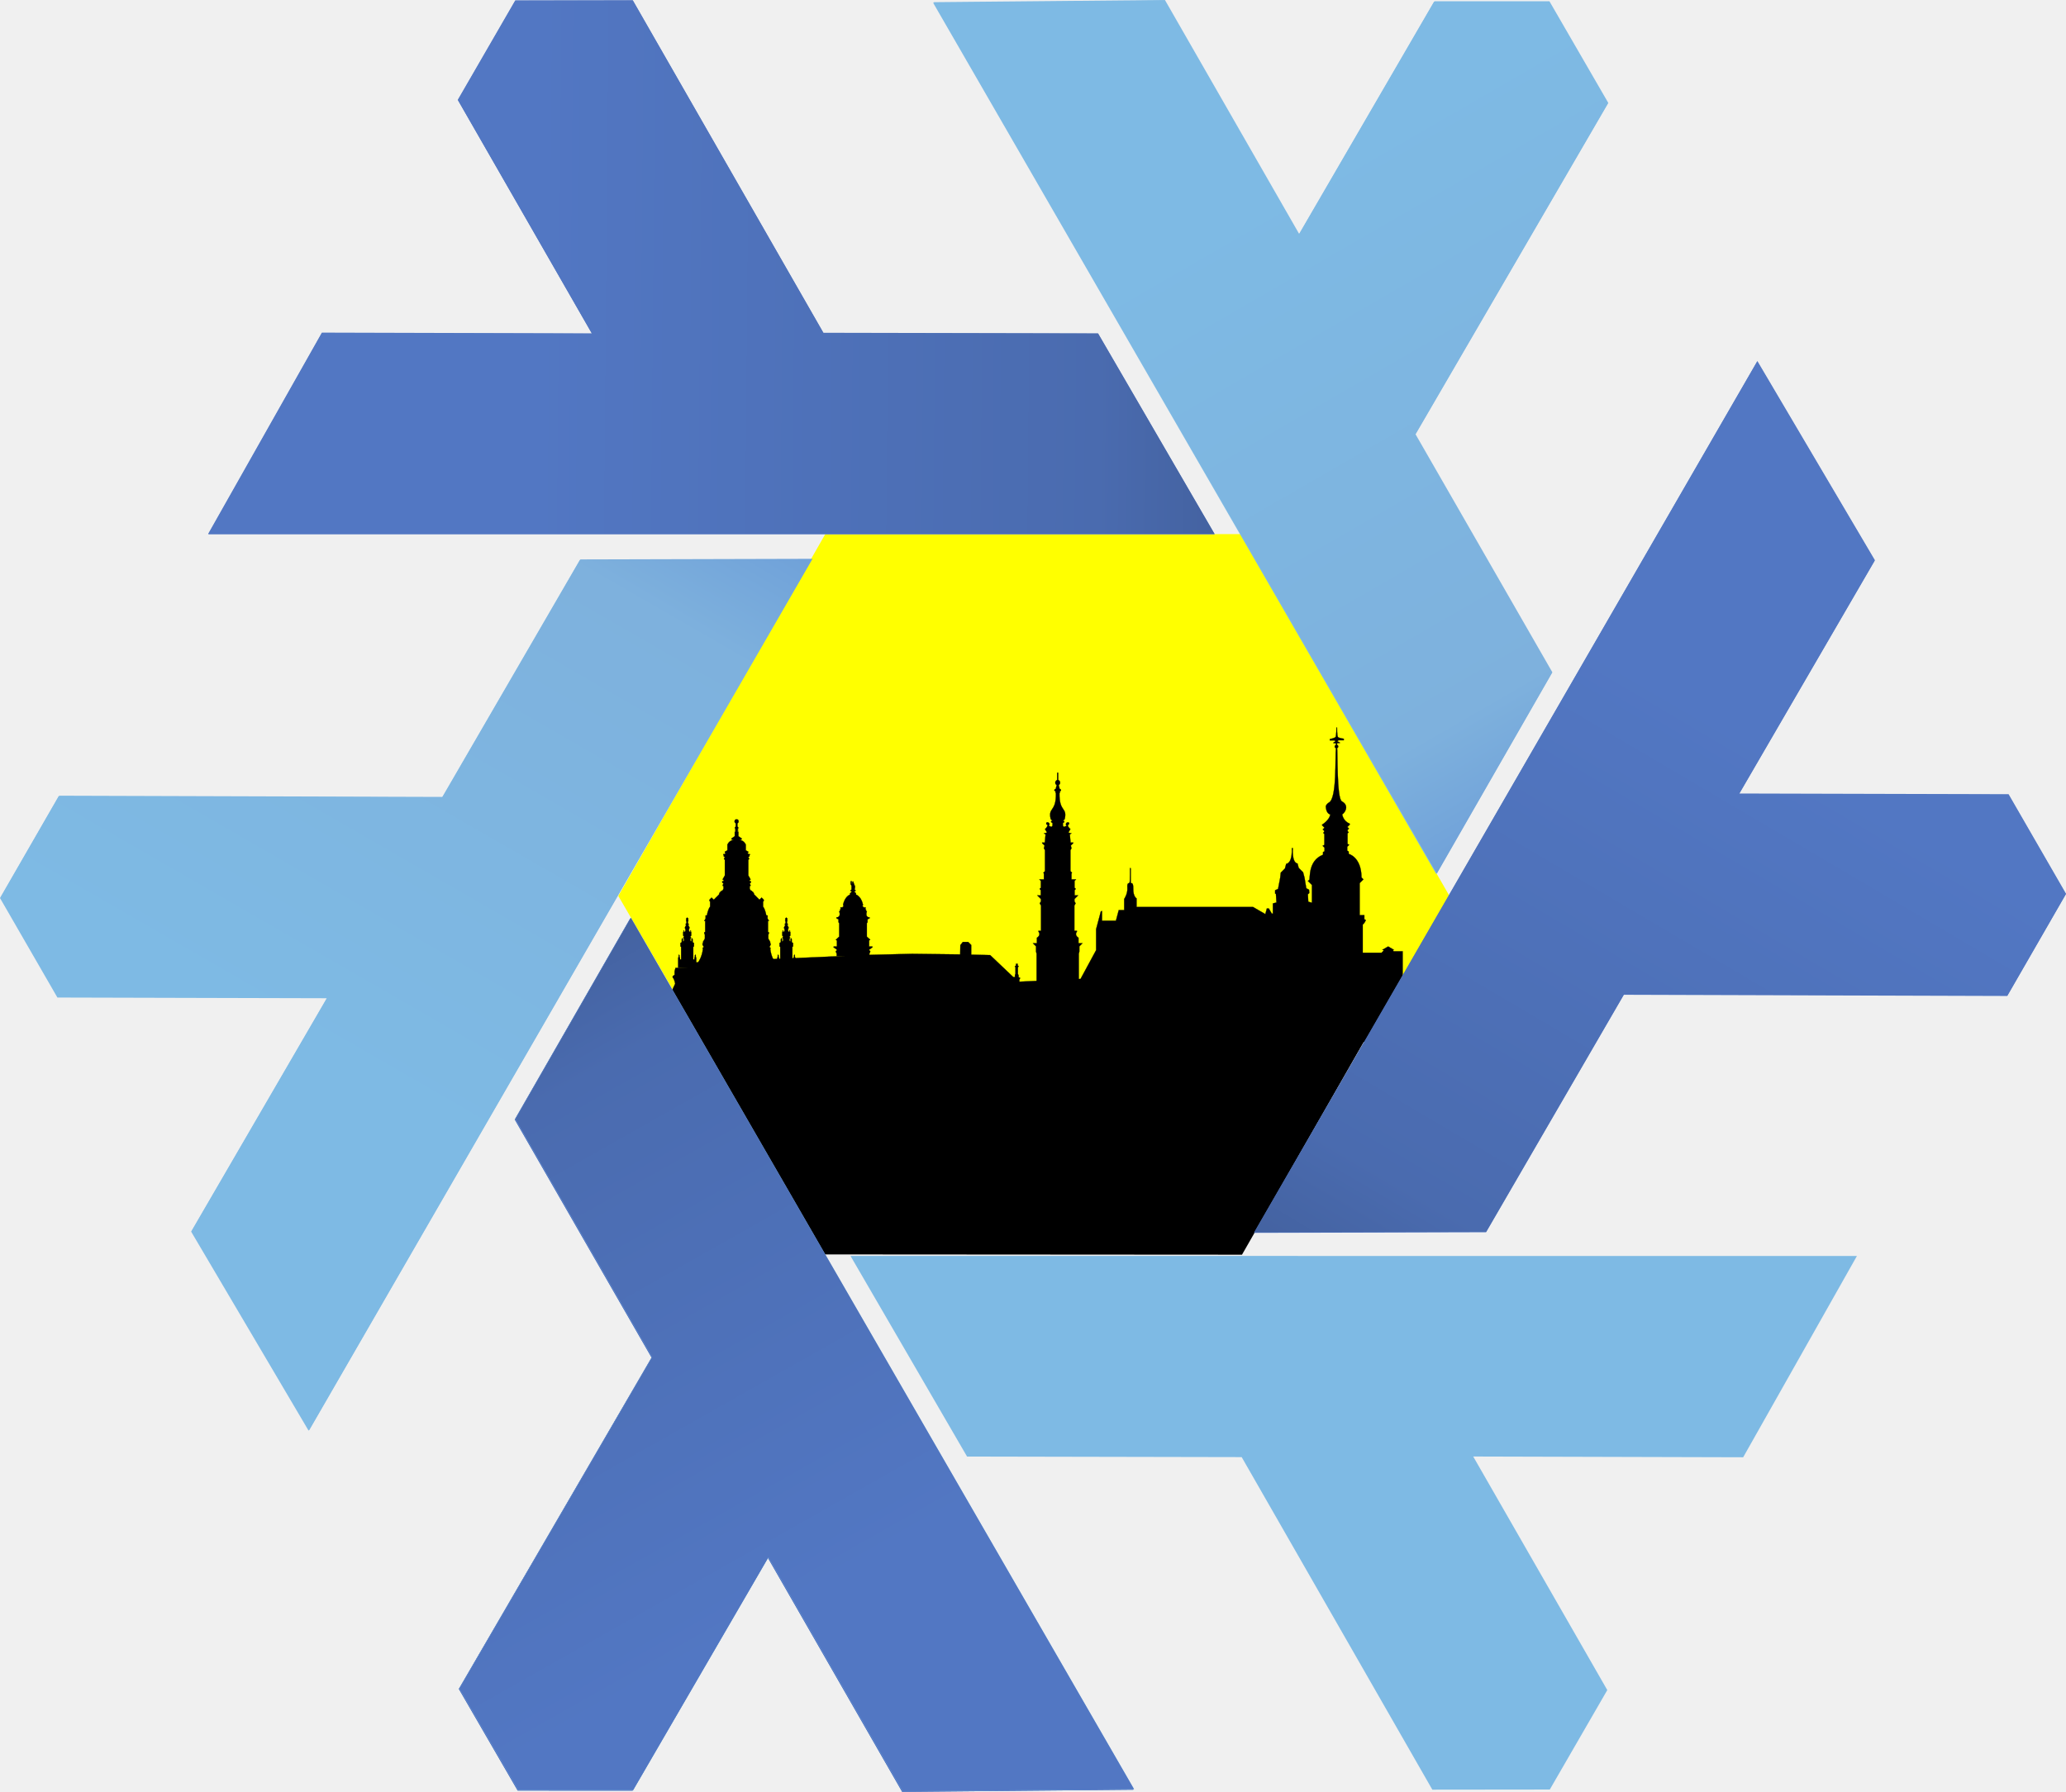
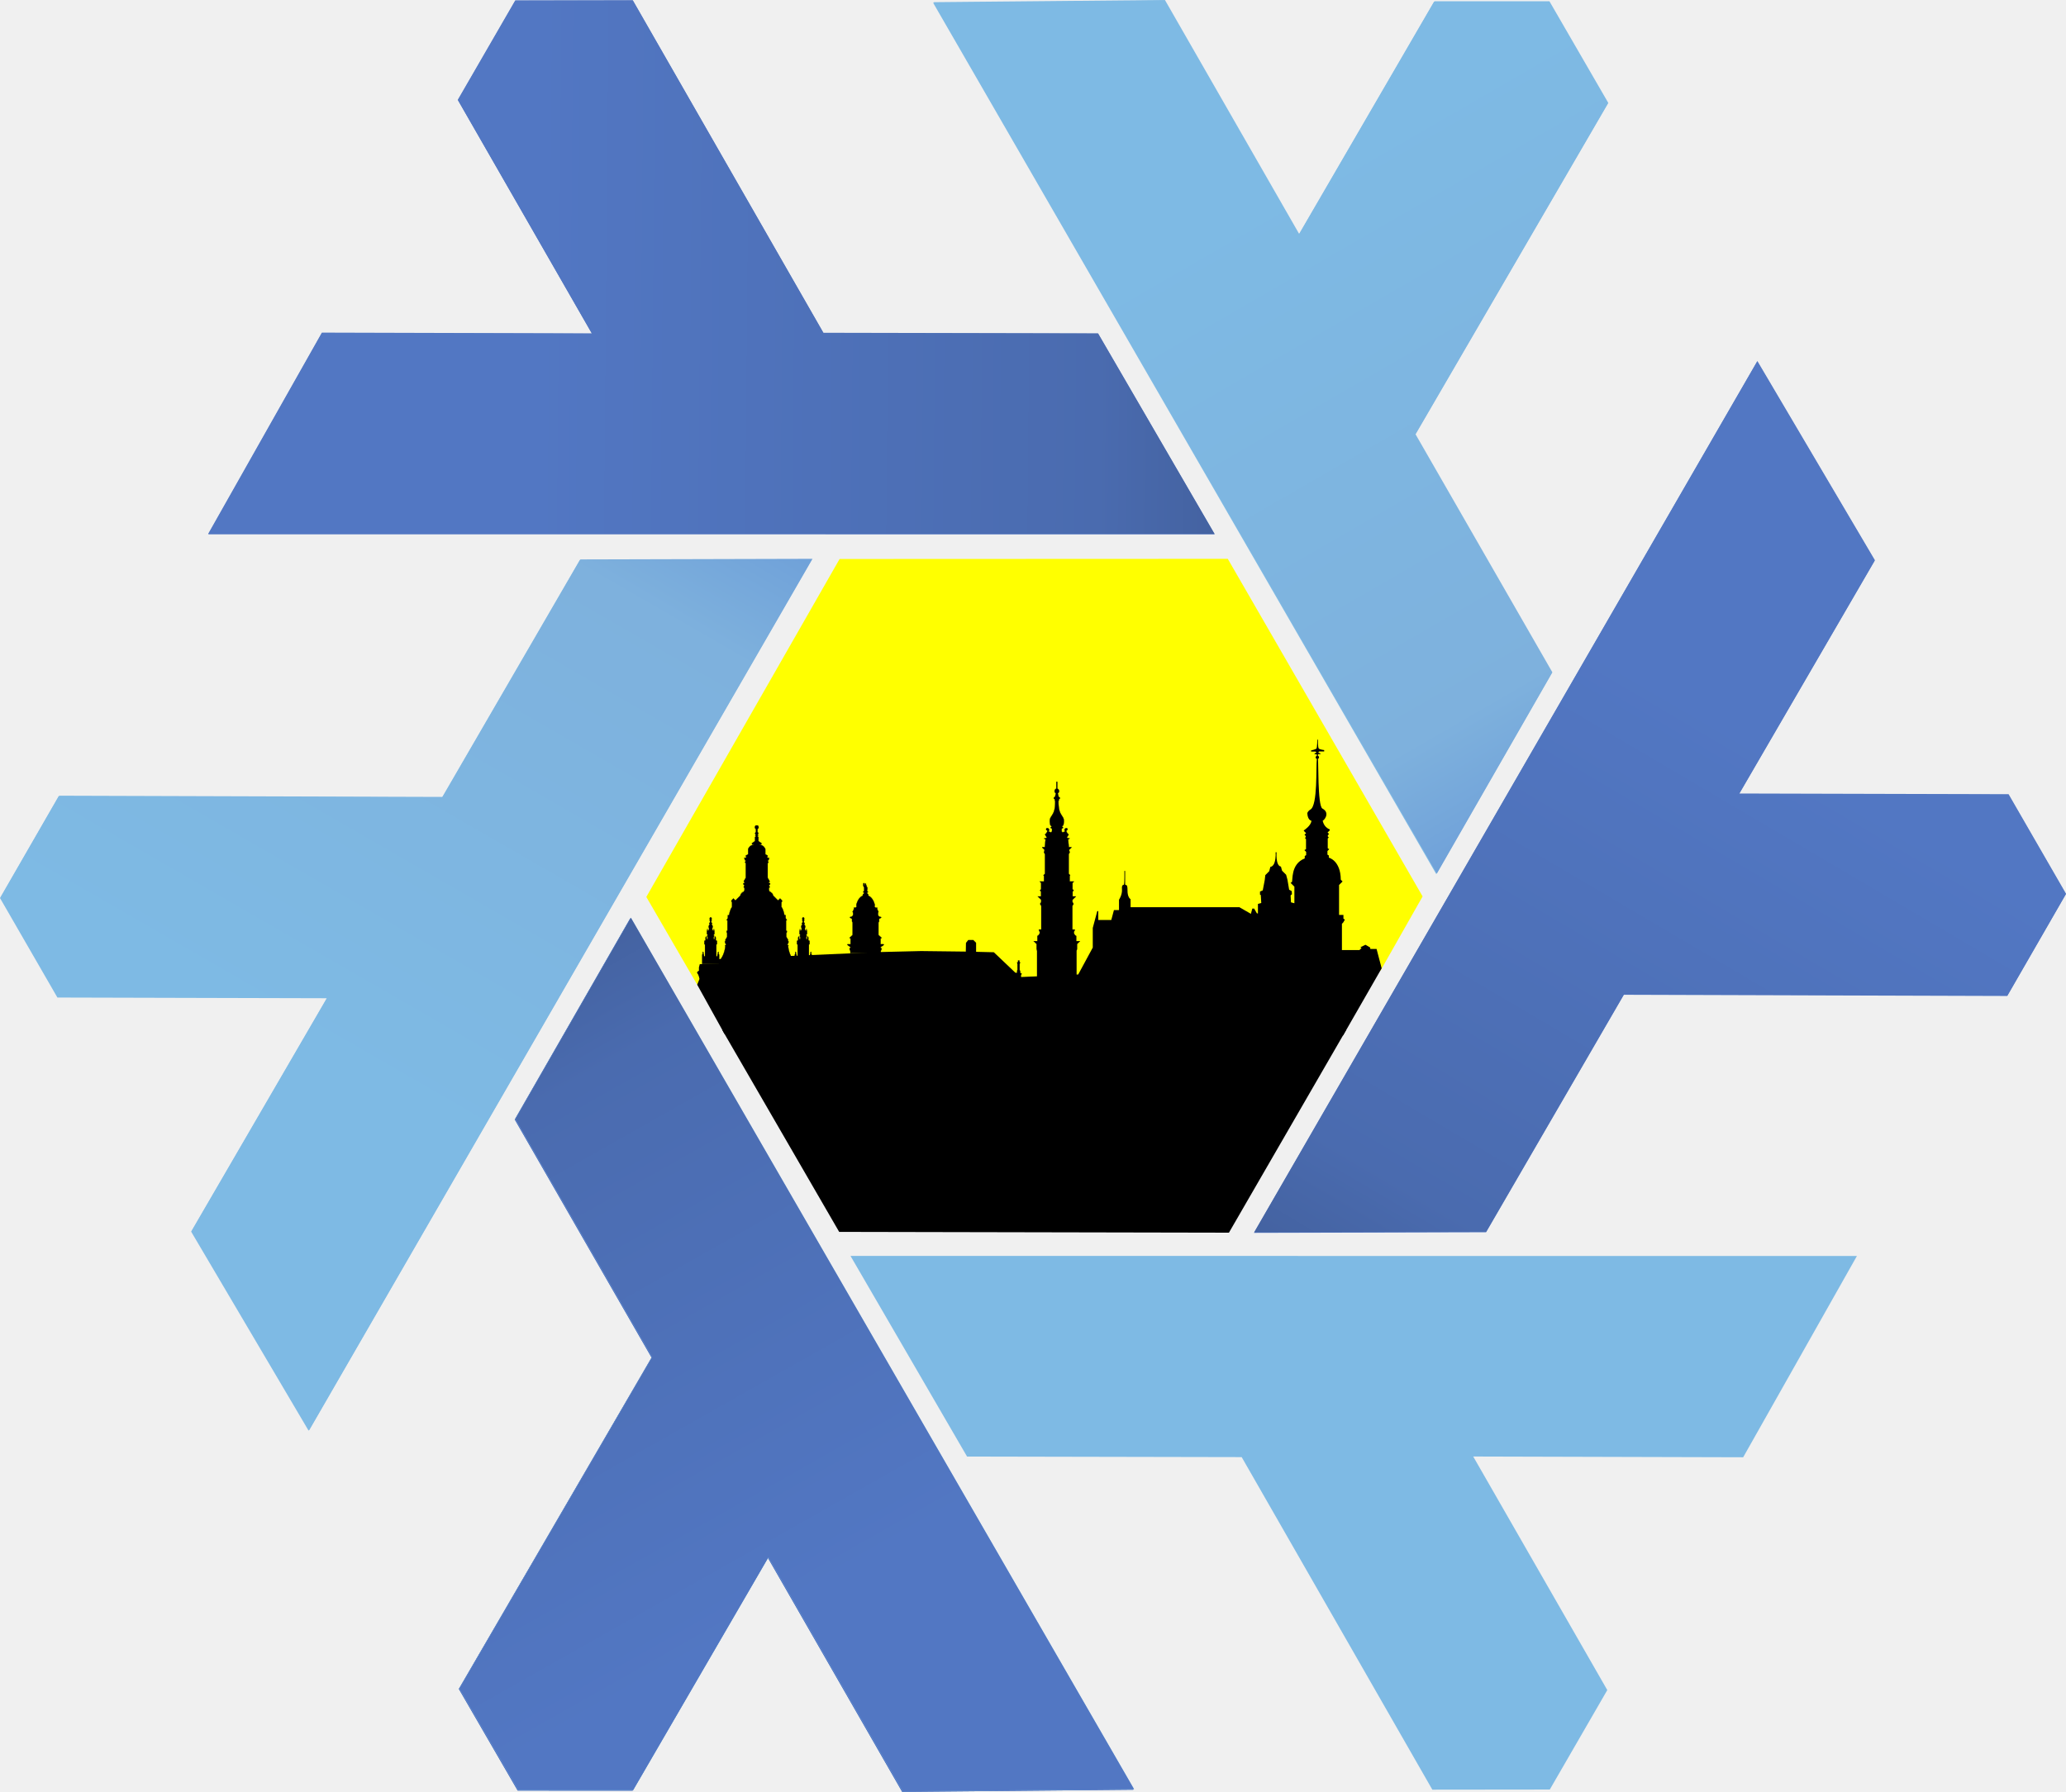
<svg xmlns="http://www.w3.org/2000/svg" xmlns:xlink="http://www.w3.org/1999/xlink" width="141.601mm" height="122.845mm" viewBox="0 0 141.601 122.845" version="1.1" id="svg749" xml:space="preserve">
  <defs id="defs746">
    <linearGradient id="linearGradient5562">
      <stop style="stop-color:#699ad7;stop-opacity:1" offset="0" id="stop5564" />
      <stop id="stop5566" offset="0.243" style="stop-color:#7eb1dd;stop-opacity:1" />
      <stop style="stop-color:#7ebae4;stop-opacity:1" offset="1" id="stop5568" />
    </linearGradient>
    <linearGradient id="linearGradient5053">
      <stop style="stop-color:#415e9a;stop-opacity:1" offset="0" id="stop5055" />
      <stop id="stop5057" offset="0.232" style="stop-color:#4a6baf;stop-opacity:1" />
      <stop style="stop-color:#5277c3;stop-opacity:1" offset="1" id="stop5059" />
    </linearGradient>
    <linearGradient id="linearGradient5960">
      <stop id="stop5962" offset="0" style="stop-color:#637ddf;stop-opacity:1" />
      <stop style="stop-color:#649afa;stop-opacity:1" offset="0.232" id="stop5964" />
      <stop id="stop5966" offset="1" style="stop-color:#719efa;stop-opacity:1" />
    </linearGradient>
    <linearGradient y2="515.971" x2="282.261" y1="338.624" x1="213.956" gradientTransform="translate(983.3608,601.3889)" gradientUnits="userSpaceOnUse" id="linearGradient5855" xlink:href="#linearGradient5960" />
    <linearGradient xlink:href="#linearGradient5562" id="linearGradient4328" gradientUnits="userSpaceOnUse" gradientTransform="translate(70.65034,-1055.151)" x1="200.597" y1="351.411" x2="290.087" y2="506.188" />
    <linearGradient xlink:href="#linearGradient5053" id="linearGradient4330" gradientUnits="userSpaceOnUse" gradientTransform="translate(864.6959,-1491.341)" x1="-584.199" y1="782.336" x2="-496.297" y2="937.714" />
  </defs>
-   <g id="layer4">
-     <path style="fill:#000000;stroke-width:0.269" d="m 47.591,71.179 46.005,0.032 -8.471,14.806 -28.955,-0.019 z" id="path1168" />
-     <path style="fill:#ffff00;stroke-width:0.265" d="m 46.109,67.851 -3.729,-6.429 14.178,-24.795 28.473,-0.012 14.292,24.769 -3.087,5.441 z" id="path1171" />
-   </g>
+   <g id="layer4" />
  <g id="layer5" />
  <g id="layer1" transform="translate(-47.52,-56.93849)">
-     <g transform="matrix(0.01584383,0,0,0.01584383,113.2806,111.4591)" stroke="#000000" id="g899">
-       <path d="m -1217,745.75 v -42.589 l 1.961,-3.396 v -6.944 l 2.043,-3.539 1.996,3.457 v 6.717 l 2.133,3.694 v 7.152 h 4.838 v -53.721 l -3.062,-3.062 v -14.292 l 5.677,-3.278 v -12.928 l 2.699,-4.674 2.499,4.329 v 9.916 l 4.503,-2.6 v -9.395 l -3.032,-3.032 v -1.945 l 2.681,-1.548 v -3.556 l -3.303,-3.303 v -14.817 l 1.555,-2.694 v -4.197 l 0.916,-1.586 0.957,1.658 v 3.884 l 1.63,2.822 4.695,-4.695 v -9.356 l -1.743,-1.743 v -5.785 l 5.276,-9.138 -3.024,-3.024 0.355,-1.327 3.841,-3.841 v -6.66 l -2.35,-4.07 2.314,-4.008 -2.298,-3.98 4.897,-5.28 h 1.094 l 4.897,5.28 -2.298,3.98 2.314,4.008 -2.35,4.07 v 6.66 l 3.841,3.841 0.355,1.327 -3.024,3.024 5.276,9.138 v 5.785 l -1.743,1.743 v 9.356 l 4.695,4.695 1.63,-2.822 v -3.884 l 0.957,-1.658 0.916,1.586 v 4.197 l 1.555,2.694 v 14.817 l -3.303,3.303 v 3.556 l 2.681,1.548 v 1.945 l -3.031,3.032 v 9.395 l 4.503,2.6 v -9.916 l 2.499,-4.329 2.699,4.674 v 12.928 l 5.677,3.278 v 14.292 l -3.062,3.062 v 53.721 h 4.838 v -7.152 l 2.133,-3.694 v -6.717 l 1.996,-3.457 2.043,3.539 v 6.944 l 1.961,3.396 v 42.589 h -78.404" stroke-width="1px" id="path887" />
-       <path d="m -1131.6,724.34 c 0,0 18.12,-22.714 21.948,-60.995 l -2.345,-1.354 6.302,-6.302 -4.02,-4.02 v -3.126 l -3.032,-5.252 4.473,-4.473 -1.929,-3.341 8.816,-15.271 v -17.201 l -2.471,-4.279 v -6.007 l 3.857,-1.033 v -47.871 h -4.261 l 6.063,-10.501 v -13.5 h 5.667 c 0,0 3.7,-25.084 13.805,-38.077 v -22.176 l -2.762,-1.595 v -6.189 l 9.142,-9.142 9.334,9.334 23.352,-23.352 v -3.764 h 1.723 v -3.573 l 2.962,-0.794 v -3.162 l 4.159,-1.114 0.77,-2.872 4.974,-1.333 4.138,-7.168 v -11.247 l -3.547,-2.048 v -2.929 l 3.612,-6.256 -5.534,-5.534 v -3.778 l 2.595,-1.498 h 3.225 v -5.967 h -3.573 v -2.616 l 9.214,-15.959 v -67.563 l -4.056,-4.056 4.408,-7.636 -5.044,-2.912 v -3.984 l -2.069,-3.584 v -2.732 h 6.95 l 3.177,-5.503 -3.426,-0.918 v -3.684 l 11.084,-6.399 v -24.279 c 0,0 6.308,-17.866 25.437,-19.851 v -1.353 h -5.324 l -2.572,-2.571 v -2.933 l 14.211,-9.925 v -18.948 l 4.032,-2.328 v -2.995 h -2.679 v -2.887 l 3.585,-2.07 c 0,0 -9.901,-5.51 -0.607,-12.638 v -13.715 c 0,0 -3.587,-2.47 -4.376,-4.376 -0.996,-2.404 -0.996,-5.401 0,-7.805 0.851,-2.053 2.166,-4.259 4.715,-4.715 0.615,-0.11 1.938,-0.096 1.938,-0.096 l 2.868,-7e-5 c 0,0 1.323,-0.014 1.938,0.096 2.549,0.455 3.864,2.661 4.715,4.715 0.996,2.404 0.996,5.401 0,7.805 -0.789,1.906 -4.376,4.376 -4.376,4.376 v 13.715 c 9.294,7.128 -0.607,12.638 -0.607,12.638 l 3.585,2.07 v 2.887 h -2.679 v 2.995 l 4.032,2.328 v 18.948 l 14.211,9.925 v 2.933 l -2.572,2.572 h -5.324 v 1.353 c 19.129,1.985 25.437,19.851 25.437,19.851 v 24.279 l 11.084,6.399 v 3.684 l -3.426,0.918 3.177,5.503 h 6.949 v 2.732 l -2.069,3.584 v 3.984 l -5.044,2.912 4.408,7.636 -4.056,4.056 v 67.563 l 9.214,15.959 v 2.616 h -3.573 v 5.967 h 3.225 l 2.595,1.498 v 3.778 l -5.534,5.534 3.612,6.256 v 2.929 l -3.547,2.048 v 11.247 l 4.138,7.168 4.974,1.333 0.77,2.872 4.159,1.115 v 3.162 l 2.962,0.794 v 3.573 h 1.723 v 3.764 l 23.352,23.352 9.334,-9.334 9.142,9.142 v 6.189 l -2.762,1.595 v 22.176 c 10.106,12.993 13.805,38.077 13.805,38.077 h 5.667 v 13.5 l 6.063,10.501 h -4.261 v 47.871 l 3.857,1.033 v 6.007 l -2.471,4.28 v 17.2 l 8.816,15.271 -1.929,3.341 4.473,4.473 -3.032,5.252 v 3.126 l -4.02,4.02 6.302,6.302 -2.345,1.354 c 3.828,38.281 21.948,60.995 21.948,60.995 z" stroke-width="1px" id="path889" />
-       <path d="m -788.29,745.75 v -42.589 l 1.961,-3.396 v -6.944 l 2.043,-3.539 1.996,3.457 v 6.717 l 2.133,3.694 v 7.152 h 4.838 v -53.721 l -3.062,-3.062 v -14.292 l 5.677,-3.278 v -12.928 l 2.699,-4.674 2.499,4.329 v 9.916 l 4.503,-2.6 v -9.395 l -3.031,-3.032 v -1.945 l 2.681,-1.548 v -3.556 l -3.303,-3.303 v -14.817 l 1.555,-2.694 v -4.197 l 0.916,-1.586 0.957,1.658 v 3.884 l 1.63,2.822 4.695,-4.695 v -9.356 l -1.743,-1.743 v -5.785 l 5.276,-9.138 -3.024,-3.024 0.355,-1.327 3.841,-3.841 v -6.66 l -2.35,-4.07 2.314,-4.008 -2.298,-3.98 4.897,-5.28 h 1.094 l 4.897,5.28 -2.298,3.98 2.314,4.008 -2.35,4.07 v 6.66 l 3.841,3.841 0.355,1.327 -3.024,3.024 5.276,9.138 v 5.785 l -1.743,1.743 v 9.356 l 4.695,4.695 1.63,-2.822 v -3.884 l 0.957,-1.658 0.916,1.586 v 4.197 l 1.555,2.694 v 14.817 l -3.303,3.303 v 3.556 l 2.681,1.548 v 1.945 l -3.031,3.032 v 9.395 l 4.503,2.6 v -9.916 l 2.499,-4.329 2.699,4.674 v 12.928 l 5.677,3.278 v 14.292 l -3.062,3.062 v 53.721 h 4.838 v -7.152 l 2.133,-3.694 v -6.717 l 1.996,-3.457 2.043,3.539 v 6.944 l 1.961,3.396 v 42.589 h -78.404" stroke-width="1px" id="path891" />
-       <path d="m -530.94,695.58 v -10.467 l -2.194,-3.801 -1.917,-7.156 4.549,-2.626 v -3.741 l -14.152,-10.106 0.77,-2.874 h 14.068 v -26.685 l -5.044,-2.912 14.742,-13.421 v -58.443 l -3.062,-4.083 v -12.25 l -9.462,-5.463 0.839,-3.131 c 0,0 10.068,0.956 13.677,-9.691 v -10.467 l -1.858,-3.218 v -2.377 l 4.358,-4.358 -1.034,-1.791 -0.474,-1.768 4.499,-2.597 -2.103,-3.643 v -3.168 h 7.801 l 6.045,-6.045 -2.602,-4.506 c 0,0 5.579,-35.285 30.122,-44.85 v -5.348 l 7.635,-7.635 -0.924,-1.601 h -2.415 l -2.081,-2.081 v -2.337 l 4.293,-2.478 v -17.045 l -3.989,-6.91 v -10.827 l 2.165,-2.165 1.132,-0.303 1.589,2.751 v 7.118 l 0.422,1.577 2.022,-2.022 v -6.063 l 2.131,-1.23 h 1.249 l 1.827,1.827 v 5.528 l 2.978,2.978 v 6.72 h 3.233 v 9.443 l -2,8.333 4.449,2.769 v 2.337 l -2.081,2.081 h -2.415 l -0.924,1.601 7.635,7.635 v 5.348 c 24.543,9.564 30.122,44.85 30.122,44.85 l -2.602,4.506 6.045,6.045 h 7.801 v 3.168 l -2.103,3.643 4.499,2.597 -0.474,1.768 -1.034,1.791 4.358,4.358 v 2.377 l -1.858,3.218 v 10.467 c 3.609,10.647 13.677,9.691 13.677,9.691 l 0.839,3.131 -9.462,5.463 v 12.25 l -3.062,4.083 v 58.443 l 14.742,13.421 -5.044,2.912 v 26.685 h 14.068 l 0.77,2.874 -14.152,10.106 v 3.741 l 4.549,2.626 -1.917,7.156 -2.194,3.801 v 10.467 z" stroke-width="1.25px" id="path893" />
-       <path d="m 1632.1,-293.38 -1.063,0.594 c 0,0 -1.146,34.076 -3.187,39.562 -2,5.5 -25.7,10.23 -25.7,10.23 v 5.375 h 19.344 l 4.719,2.719 v 2 l -8.156,4.688 v 3 h 8.719 l 1.75,1.719 0.062,5.406 c -5.867,2.167 -8.509,12.166 0.156,14.25 -4.661,37.502 4.868,216.21 -30.156,235.03 -7.377,3.963 -14.23,13.044 -13.969,17.344 1.985,32.663 19.125,34.281 19.125,34.281 -1.805,23.46 -35.188,44.594 -35.188,44.594 v 2.5 l 10.375,10.406 -7.531,7.531 6.094,6.094 v 4.594 l -4.063,4.062 5.063,5.031 v 46.844 l -7.469,4.312 8.219,8.219 v 15.125 l -6.625,3.844 v 11.344 c -67.524,26.391 -53.865,105.5 -59.938,109.75 l -5.719,3.312 17.781,17.781 v 76.75 l -15.75,-4.188 -1.781,-32.125 6.125,-5.438 -1.094,-14.438 -11.906,-6.469 -7.75,-46.188 -6.156,-22.938 -18.969,-18.938 -5.031,-18.781 c -25.6,-4.31 -20.2,-66.39 -20.2,-66.39 h -4.688 c 0,0 2.354,23.74 -4.281,45.688 -6.635,21.947 -19.844,21.812 -19.844,21.812 l -5.406,20.281 -18.125,18.125 -2.562,22.469 -9.188,47.969 -12.75,5.625 v 14.281 l 3.562,1.531 2.312,37.188 -15.5,4.156 v 44.594 l -5.062,-1.344 -12.375,-21.469 h -8.625 l -6.5,24.281 -53.281,-30.75 h -503.78 v -37.25 c 0,0 -14.792,-7.167 -14.281,-41.875 0.51,-34.708 -10.906,-18.375 -10.906,-27.562 v -59.156 l -0.75,-2.781 -2.625,0.688 c 0,0 0.51,55.656 -1.531,61.781 -2.042,6.125 -11.76,-2.552 -9.719,22.969 2.042,25.521 -13.781,48.469 -13.781,48.469 v 47.938 h -23.406 l -12.312,46 h -60.188 v -41.719 l -4.875,1.281 -20.688,77.188 v 90.844 l -67.375,124.53 -264.56,11.812 v -9.125 l 3.781,-6.562 -7.219,-4.156 v -8.156 l -3,-5.25 v -28.188 l 3.438,-5.969 -4.219,-2.469 v -7.562 h -7.531 v 7.656 l -5.031,2.906 2.844,4.938 v 28.344 l -2.188,3.781 v 9.75 h -7.219 l -100,-94.906 -82,-2 v -41.844 l -13,-13.031 h -23.25 l -10.719,13.531 -0.75,40.312 -207.22,-2.531 -189.88,4.594 -746.75,32.656 0.5,20.688 -88.188,2.906 -3.937,14.688 v 15.812 c 0,0 -13.255,5.385 -6.875,12.531 6.38,7.146 9.437,25.25 9.437,25.25 l -16.594,35.742 v 215.88 h 1572.6 v -0.062 h 1591 V 675.176 h -39.688 l -1.719,-6.406 h 3.688 l -25.063,-14.469 -25.25,14.562 5.281,1.406 v 2.562 l -8.688,8.656 h -81.25 v -121.66 l 6.031,-6.031 7.719,-13.375 -6.719,-3.906 v -17.688 h -20.219 v -138.59 l 16.25,-16.25 -8.312,-8.281 c -0.722,-89.147 -55.375,-101.97 -55.375,-101.97 v -10.188 l -6.438,-3.719 v -16.875 l 8.469,-8.469 -7.031,-4.062 v -45.375 l 4.938,-4.938 -4.562,-4.562 v -5.5 l 5.844,-5.844 -6.938,-6.969 10.625,-10.625 -1.094,-4.031 c -28.8,-11.22 -32.1,-40.8 -32.1,-40.8 2.428,3.6 38.386,-33.995 -1.438,-55.594 -22.962,-12.454 -17.414,-230.57 -20.844,-230 5.285,-1.187 8.35,-10.873 0.156,-14.281 v -5.281 l 1.375,-2.375 h 10.594 v -2.562 l -9.844,-4.594 v -1.406 l 3.844,-3.812 h 23.094 v -6.375 c 0,0 -20.818,-2.557 -25.156,-7.406 -4.338,-4.849 -3.875,-40.656 -3.875,-40.656 z" stroke-width="1px" id="path895" />
-       <path d="m 522.87,874.96 9.745,-9.745 v -5.053 l -6.332,-1.697 v -17.793 l 8.133,-2.179 v -8.648 l -18.225,-18.224 v -126.14 l 2.462,-9.186 V 653.72 l 13.478,-13.478 h -17.2 v -23.697 c 0,0 -19.129,-10.467 -6.857,-26.708 v -3.429 h -11.008 v -109.18 l 5.45,-9.439 -5.044,-8.737 v -9.976 l 15.858,-15.858 h -15.181 v -22.399 l 4.06,-4.06 v -3.519 l -4.41,-2.546 v -30.117 l 6.491,-6.491 h -19.676 v -25.27 l 2.182,-3.78 -6.78,-6.78 v -90.677 l 4.72,-8.175 -3.103,-11.58 10.2,-10.201 0.77,-2.875 h -11.96 l -3.248,-35.383 7.331,-4.233 -13.648,-3.657 8.848,-15.326 c 0,0 -10.347,-6.489 -11.368,-18.229 2.771,0.132 5.997,-1.911 5.997,-4.977 0,-13.567 -23.319,-2.098 -10.336,9.443 -4.48,0.445 -9.067,3.471 -12.505,4.721 -1.068,-2.288 -2.745,-3.669 -4.338,-4.466 v -12.888 l 5.975,-3.45 v -3.824 l -5.067,-2.926 6.872,-6.15 c 12.454,-53.247 -24.106,-28.762 -22.514,-112.7 l 1.926,-1.926 v -5.949 l 4.576,-2.642 v -3.994 l -2.455,-2.455 -2.951,-0.791 -4.593,-17.141 c 0,0 4.555,-3.137 5.558,-5.558 1.167,-2.817 0.943,-6.247 0,-9.147 -1.445,-4.443 -7.508,-7.508 -7.508,-7.508 v -30.645 l -2.272,-0.722 -2.272,0.722 v 30.645 c 0,0 -6.064,3.065 -7.508,7.508 -0.943,2.899 -1.167,6.33 0,9.147 1.003,2.421 5.558,5.558 5.558,5.558 l -4.593,17.141 -2.951,0.791 -2.455,2.455 v 3.994 l 4.576,2.642 v 5.949 l 1.926,1.926 c 1.591,83.933 -34.969,59.448 -22.514,112.7 l 6.872,6.15 -5.067,2.926 v 3.824 l 5.975,3.45 v 12.888 c -1.593,0.797 -3.271,2.178 -4.338,4.466 -3.438,-1.25 -8.025,-4.276 -12.505,-4.721 12.983,-11.541 -10.336,-23.009 -10.336,-9.443 0,3.066 3.227,5.108 5.997,4.977 -1.021,11.74 -11.368,18.229 -11.368,18.229 l 8.848,15.326 -13.648,3.657 7.331,4.233 -3.248,35.383 h -11.96 l 0.77,2.875 10.2,10.201 -3.103,11.58 4.72,8.175 v 90.677 l -6.78,6.78 2.182,3.78 v 25.27 h -19.676 l 6.491,6.491 v 30.117 l -4.41,2.546 v 3.519 l 4.06,4.06 v 22.399 h -15.181 l 15.858,15.858 v 9.976 l -5.044,8.737 5.45,9.439 v 109.18 h -11.008 v 3.429 c 12.271,16.241 -6.857,26.708 -6.857,26.708 v 23.697 h -17.2 l 13.478,13.478 v 22.575 l 2.461,9.186 v 126.14 l -18.225,18.224 v 8.648 l 8.133,2.179 v 17.793 l -6.332,1.697 v 5.053 l 9.745,9.745 z" stroke-width="1px" id="path897" />
-     </g>
+     <path style="fill:#000000;fill-opacity:1;stroke-width:0.269" d="m 97.02,127.546 42.774,-0.014 -8.044,13.914 -26.714,-0.054 z" id="path1168" />
+     <path style="fill:#ffff00;stroke-width:0.265" d="m 95.302,124.437 -3.484,-6.008 13.247,-23.168 26.605,-0.011 13.354,23.144 -2.885,5.084 z" id="path1171" />
+     <path d="m 95.647,123.021 v -0.63 l 0.029,-0.05 v -0.103 l 0.03,-0.052 0.03,0.051 v 0.099 l 0.032,0.055 v 0.106 h 0.072 v -0.795 l -0.045,-0.045 v -0.212 l 0.084,-0.049 v -0.191 l 0.04,-0.069 0.037,0.064 v 0.147 l 0.067,-0.038 v -0.139 l -0.045,-0.045 v -0.029 l 0.04,-0.023 v -0.053 l -0.049,-0.049 v -0.219 l 0.023,-0.04 v -0.062 l 0.014,-0.024 0.014,0.025 v 0.058 l 0.024,0.042 0.07,-0.07 v -0.139 l -0.026,-0.026 v -0.086 l 0.078,-0.135 -0.045,-0.045 0.005,-0.02 0.057,-0.057 v -0.099 l -0.035,-0.06 0.034,-0.059 -0.034,-0.059 0.072,-0.078 h 0.016 l 0.072,0.078 -0.034,0.059 0.034,0.059 -0.035,0.06 v 0.099 l 0.057,0.057 0.005,0.02 -0.045,0.045 0.078,0.135 v 0.086 l -0.026,0.026 v 0.139 l 0.07,0.07 0.024,-0.042 v -0.058 l 0.014,-0.025 0.014,0.024 v 0.062 l 0.023,0.04 v 0.219 l -0.049,0.049 v 0.053 l 0.04,0.023 v 0.029 l -0.045,0.045 v 0.139 l 0.067,0.038 v -0.147 l 0.037,-0.064 0.04,0.069 v 0.191 l 0.084,0.049 v 0.212 l -0.045,0.045 v 0.795 h 0.072 v -0.106 l 0.032,-0.055 v -0.099 l 0.03,-0.051 0.03,0.052 v 0.103 l 0.029,0.05 v 0.63 H 95.647" stroke-width="0.016px" id="path887" style="stroke:#000000" />
+     <path d="m 96.911,122.704 c 0,0 0.268,-0.336 0.325,-0.903 l -0.035,-0.02 0.093,-0.093 -0.06,-0.059 v -0.046 l -0.045,-0.078 0.066,-0.066 -0.029,-0.05 0.131,-0.226 v -0.255 l -0.037,-0.063 v -0.089 l 0.057,-0.015 v -0.709 h -0.063 l 0.09,-0.155 v -0.2 h 0.084 c 0,0 0.055,-0.371 0.204,-0.564 v -0.328 l -0.041,-0.024 v -0.092 l 0.135,-0.135 0.138,0.138 0.346,-0.346 v -0.056 h 0.025 v -0.053 l 0.044,-0.012 v -0.047 l 0.062,-0.017 0.011,-0.043 0.074,-0.02 0.061,-0.106 v -0.167 l -0.053,-0.03 v -0.043 l 0.053,-0.093 -0.082,-0.082 v -0.056 l 0.038,-0.022 h 0.048 v -0.088 h -0.053 v -0.039 l 0.136,-0.236 v -1 l -0.06,-0.06 0.065,-0.113 -0.075,-0.043 v -0.059 l -0.031,-0.053 v -0.041 h 0.103 l 0.047,-0.082 -0.051,-0.014 v -0.054 l 0.164,-0.095 v -0.359 c 0,0 0.093,-0.264 0.377,-0.294 v -0.02 h -0.079 l -0.038,-0.038 v -0.043 l 0.21,-0.147 v -0.281 l 0.06,-0.035 v -0.044 h -0.04 v -0.043 l 0.053,-0.031 c 0,0 -0.147,-0.082 -0.009,-0.187 v -0.203 c 0,0 -0.053,-0.037 -0.065,-0.065 -0.015,-0.036 -0.015,-0.08 0,-0.116 0.013,-0.03 0.032,-0.063 0.07,-0.07 0.009,-0.002 0.029,-10e-4 0.029,-10e-4 h 0.042 c 0,0 0.02,-2.1e-4 0.029,10e-4 0.038,0.007 0.057,0.039 0.07,0.07 0.015,0.036 0.015,0.08 0,0.116 -0.012,0.028 -0.065,0.065 -0.065,0.065 v 0.203 c 0.138,0.106 -0.009,0.187 -0.009,0.187 l 0.053,0.031 v 0.043 h -0.04 v 0.044 l 0.06,0.035 v 0.281 l 0.21,0.147 v 0.043 l -0.038,0.038 h -0.079 v 0.02 c 0.283,0.029 0.377,0.294 0.377,0.294 v 0.359 l 0.164,0.095 v 0.054 l -0.051,0.014 0.047,0.082 h 0.103 v 0.041 l -0.031,0.053 v 0.059 l -0.075,0.043 0.065,0.113 -0.06,0.06 v 1 l 0.136,0.236 v 0.039 h -0.053 v 0.088 h 0.048 l 0.038,0.022 v 0.056 l -0.082,0.082 0.053,0.093 v 0.043 l -0.052,0.03 v 0.167 l 0.061,0.106 0.074,0.02 0.011,0.043 0.062,0.017 v 0.047 l 0.044,0.012 v 0.053 h 0.025 v 0.056 l 0.346,0.346 0.138,-0.138 0.135,0.135 v 0.092 l -0.041,0.024 v 0.328 c 0.15,0.192 0.204,0.564 0.204,0.564 h 0.084 v 0.2 l 0.09,0.155 h -0.063 v 0.709 l 0.057,0.015 v 0.089 l -0.037,0.063 v 0.255 l 0.131,0.226 -0.029,0.05 0.066,0.066 -0.045,0.078 v 0.046 l -0.059,0.059 0.093,0.093 -0.035,0.02 c 0.057,0.567 0.325,0.903 0.325,0.903 z" stroke-width="0.016px" id="path889" style="stroke:#000000" />
+     <path d="m 101.993,123.021 v -0.63 l 0.029,-0.05 v -0.103 l 0.03,-0.052 0.03,0.051 v 0.099 l 0.032,0.055 v 0.106 h 0.072 v -0.795 l -0.045,-0.045 v -0.212 l 0.084,-0.049 v -0.191 l 0.04,-0.069 0.037,0.064 v 0.147 l 0.067,-0.038 v -0.139 l -0.045,-0.045 v -0.029 l 0.04,-0.023 v -0.053 l -0.049,-0.049 v -0.219 l 0.023,-0.04 v -0.062 l 0.014,-0.024 0.014,0.025 v 0.058 l 0.024,0.042 0.07,-0.07 v -0.139 l -0.026,-0.026 v -0.086 l 0.078,-0.135 -0.045,-0.045 0.005,-0.02 0.057,-0.057 v -0.099 l -0.035,-0.06 0.034,-0.059 -0.034,-0.059 0.072,-0.078 h 0.016 l 0.072,0.078 -0.034,0.059 0.034,0.059 -0.035,0.06 v 0.099 l 0.057,0.057 0.005,0.02 -0.045,0.045 0.078,0.135 v 0.086 l -0.026,0.026 v 0.139 l 0.07,0.07 0.024,-0.042 v -0.058 l 0.014,-0.025 0.014,0.024 v 0.062 l 0.023,0.04 v 0.219 l -0.049,0.049 v 0.053 l 0.04,0.023 v 0.029 l -0.045,0.045 v 0.139 l 0.067,0.038 v -0.147 l 0.037,-0.064 0.04,0.069 v 0.191 l 0.084,0.049 v 0.212 l -0.045,0.045 v 0.795 h 0.072 v -0.106 l 0.032,-0.055 v -0.099 l 0.03,-0.051 0.03,0.052 v 0.103 l 0.029,0.05 v 0.63 h -1.161" stroke-width="0.016px" id="path891" style="stroke:#000000" />
+     <path d="m 105.803,122.278 v -0.155 l -0.033,-0.056 -0.028,-0.106 0.067,-0.039 v -0.055 l -0.21,-0.15 0.011,-0.043 h 0.208 v -0.395 l -0.075,-0.043 0.218,-0.199 v -0.865 l -0.045,-0.06 v -0.181 l -0.14,-0.081 0.012,-0.046 c 0,0 0.149,0.014 0.202,-0.143 v -0.155 l -0.028,-0.048 v -0.035 l 0.065,-0.065 -0.015,-0.026 -0.007,-0.026 0.067,-0.038 -0.031,-0.054 v -0.047 h 0.115 l 0.089,-0.089 -0.038,-0.067 c 0,0 0.083,-0.522 0.446,-0.664 v -0.079 l 0.113,-0.113 -0.014,-0.024 h -0.036 l -0.031,-0.031 v -0.035 l 0.064,-0.037 v -0.252 l -0.059,-0.102 v -0.16 l 0.032,-0.032 0.017,-0.004 0.024,0.041 v 0.105 l 0.006,0.023 0.03,-0.03 v -0.09 l 0.032,-0.018 h 0.018 l 0.027,0.027 v 0.082 l 0.044,0.044 v 0.1 h 0.048 v 0.14 l -0.03,0.123 0.066,0.041 v 0.035 l -0.031,0.031 h -0.036 l -0.014,0.024 0.113,0.113 v 0.079 c 0.363,0.142 0.446,0.664 0.446,0.664 l -0.038,0.067 0.089,0.089 h 0.115 v 0.047 l -0.031,0.054 0.067,0.038 -0.007,0.026 -0.015,0.026 0.065,0.065 v 0.035 l -0.028,0.048 v 0.155 c 0.053,0.158 0.202,0.143 0.202,0.143 l 0.012,0.046 -0.14,0.081 v 0.181 l -0.045,0.06 v 0.865 l 0.218,0.199 -0.075,0.043 v 0.395 h 0.208 l 0.011,0.043 -0.21,0.15 v 0.055 l 0.067,0.039 -0.028,0.106 -0.033,0.056 v 0.155 z" stroke-width="0.02px" id="path893" style="stroke:#000000" />
+     <path d="m 137.825,107.638 -0.016,0.009 c 0,0 -0.017,0.504 -0.047,0.586 -0.03,0.081 -0.38,0.151 -0.38,0.151 v 0.08 h 0.286 l 0.07,0.04 v 0.03 l -0.121,0.069 v 0.044 h 0.129 l 0.026,0.025 9.2e-4,0.08 c -0.087,0.032 -0.126,0.18 0.002,0.211 -0.069,0.555 0.072,3.201 -0.446,3.479 -0.109,0.059 -0.211,0.193 -0.207,0.257 0.029,0.484 0.283,0.507 0.283,0.507 -0.027,0.347 -0.521,0.66 -0.521,0.66 v 0.037 l 0.154,0.154 -0.111,0.112 0.09,0.09 v 0.068 l -0.06,0.06 0.075,0.074 v 0.693 l -0.111,0.064 0.122,0.122 v 0.224 l -0.098,0.057 v 0.168 c -1,0.391 -0.797,1.562 -0.887,1.625 l -0.085,0.049 0.263,0.263 v 1.136 l -0.233,-0.062 -0.026,-0.476 0.091,-0.081 -0.016,-0.214 -0.176,-0.096 -0.115,-0.684 -0.091,-0.34 -0.281,-0.28 -0.074,-0.278 c -0.379,-0.064 -0.299,-0.983 -0.299,-0.983 h -0.069 c 0,0 0.035,0.351 -0.063,0.676 -0.098,0.325 -0.294,0.323 -0.294,0.323 l -0.08,0.3 -0.268,0.268 -0.038,0.333 -0.136,0.71 -0.189,0.083 v 0.211 l 0.053,0.023 0.034,0.551 -0.229,0.061 v 0.66 l -0.075,-0.02 -0.183,-0.318 h -0.128 l -0.096,0.359 -0.789,-0.455 h -7.458 v -0.551 c 0,0 -0.219,-0.106 -0.211,-0.62 0.008,-0.514 -0.161,-0.272 -0.161,-0.408 v -0.876 l -0.011,-0.041 -0.039,0.01 c 0,0 0.008,0.824 -0.023,0.915 -0.03,0.091 -0.174,-0.038 -0.144,0.34 0.03,0.378 -0.204,0.718 -0.204,0.718 v 0.71 h -0.347 l -0.182,0.681 h -0.891 v -0.618 l -0.072,0.019 -0.306,1.143 v 1.345 l -0.997,1.844 -3.917,0.175 V 123.787 l 0.056,-0.097 -0.107,-0.061 v -0.121 l -0.044,-0.078 v -0.417 l 0.051,-0.088 -0.062,-0.036 v -0.112 h -0.111 v 0.113 l -0.074,0.043 0.042,0.073 v 0.42 l -0.032,0.056 v 0.144 h -0.107 l -1.48,-1.405 -1.214,-0.03 v -0.619 l -0.192,-0.193 h -0.344 l -0.159,0.2 -0.011,0.597 -3.068,-0.037 -2.811,0.068 -11.055,0.483 0.007,0.306 -1.306,0.043 -0.058,0.217 v 0.234 c 0,0 -0.196,0.08 -0.102,0.186 0.094,0.106 0.14,0.374 0.14,0.374 l -0.157,0.398 1.871,3.371 21.321,-0.044 v -9.2e-4 l 21.08,0.145 2.64,-4.597 -0.348,-1.327 h -0.424 l -0.025,-0.095 0.057,0.023 -0.371,-0.214 -0.358,0.174 0.078,0.021 v 0.038 l -0.129,0.128 h -1.203 v -1.801 l 0.089,-0.089 0.114,-0.198 -0.1,-0.058 v -0.262 h -0.299 v -2.052 l 0.241,-0.241 -0.123,-0.123 c -0.011,-1.32 -0.82,-1.51 -0.82,-1.51 v -0.151 l -0.095,-0.055 v -0.25 l 0.125,-0.125 -0.104,-0.06 v -0.672 l 0.073,-0.073 -0.068,-0.068 v -0.081 l 0.086,-0.086 -0.103,-0.103 0.157,-0.157 -0.016,-0.06 c -0.426,-0.166 -0.475,-0.604 -0.475,-0.604 0.036,0.053 0.568,-0.503 -0.021,-0.823 -0.34,-0.184 -0.258,-3.413 -0.309,-3.405 0.078,-0.018 0.124,-0.161 0.002,-0.211 v -0.078 l 0.02,-0.035 h 0.157 v -0.038 l -0.146,-0.068 v -0.021 l 0.057,-0.056 h 0.342 v -0.094 c 0,0 -0.308,-0.038 -0.372,-0.11 -0.064,-0.072 -0.057,-0.602 -0.057,-0.602 z" stroke-width="0.016px" id="path895" style="fill:#000000;fill-opacity:1;stroke:none;stroke-width:0.016;stroke-dasharray:none" />
+     <path d="m 121.404,124.934 0.144,-0.144 v -0.075 l -0.094,-0.025 v -0.263 l 0.12,-0.032 V 124.266 l -0.27,-0.27 v -1.867 l 0.036,-0.136 v -0.334 l 0.2,-0.2 h -0.255 v -0.351 c 0,0 -0.283,-0.155 -0.102,-0.395 v -0.051 h -0.163 v -1.616 l 0.081,-0.14 -0.075,-0.129 v -0.148 l 0.235,-0.235 h -0.225 v -0.332 l 0.06,-0.06 v -0.052 l -0.065,-0.038 v -0.446 l 0.096,-0.096 h -0.291 v -0.374 l 0.032,-0.056 -0.1,-0.1 v -1.342 l 0.07,-0.121 -0.046,-0.171 0.151,-0.151 0.011,-0.043 h -0.177 l -0.048,-0.524 0.109,-0.063 -0.202,-0.054 0.131,-0.227 c 0,0 -0.153,-0.096 -0.168,-0.27 0.041,0.002 0.089,-0.028 0.089,-0.074 0,-0.201 -0.345,-0.031 -0.153,0.14 -0.066,0.007 -0.134,0.051 -0.185,0.07 -0.016,-0.034 -0.041,-0.054 -0.064,-0.066 v -0.191 l 0.088,-0.051 v -0.057 l -0.075,-0.043 0.102,-0.091 c 0.184,-0.788 -0.357,-0.426 -0.333,-1.668 l 0.029,-0.029 v -0.088 l 0.068,-0.039 v -0.059 l -0.036,-0.036 -0.044,-0.012 -0.068,-0.254 c 0,0 0.067,-0.046 0.082,-0.082 0.017,-0.042 0.014,-0.092 0,-0.135 -0.021,-0.066 -0.111,-0.111 -0.111,-0.111 V 110.544 l -0.034,-0.011 -0.034,0.011 v 0.454 c 0,0 -0.09,0.045 -0.111,0.111 -0.014,0.043 -0.017,0.094 0,0.135 0.015,0.036 0.082,0.082 0.082,0.082 l -0.068,0.254 -0.044,0.012 -0.036,0.036 v 0.059 l 0.068,0.039 v 0.088 l 0.029,0.029 c 0.024,1.243 -0.518,0.88 -0.333,1.668 l 0.102,0.091 -0.075,0.043 v 0.057 l 0.088,0.051 v 0.191 c -0.024,0.012 -0.048,0.032 -0.064,0.066 -0.051,-0.018 -0.119,-0.063 -0.185,-0.07 0.192,-0.171 -0.153,-0.341 -0.153,-0.14 0,0.045 0.048,0.076 0.089,0.074 -0.015,0.174 -0.168,0.27 -0.168,0.27 l 0.131,0.227 -0.202,0.054 0.109,0.063 -0.048,0.524 h -0.177 l 0.011,0.043 0.151,0.151 -0.046,0.171 0.07,0.121 v 1.342 l -0.1,0.1 0.032,0.056 v 0.374 h -0.291 l 0.096,0.096 v 0.446 l -0.065,0.038 v 0.052 l 0.06,0.06 v 0.332 h -0.225 l 0.235,0.235 v 0.148 l -0.075,0.129 0.081,0.14 v 1.616 H 118.723 v 0.051 c 0.182,0.24 -0.102,0.395 -0.102,0.395 v 0.351 h -0.255 l 0.2,0.2 v 0.334 l 0.036,0.136 v 1.867 l -0.27,0.27 v 0.128 l 0.12,0.032 v 0.263 l -0.094,0.025 v 0.075 l 0.144,0.144 z" stroke-width="0.016px" id="path897" style="stroke:#000000" />
    <g id="g1037" transform="matrix(0.2822222,0,0,0.2822222,47.52,56.97691)">
      <g id="layer7" style="display:none" transform="translate(-23.75651,-24.84972)">
        <rect transform="translate(-132.5822,958.0402)" style="color:#000000;clip-rule:nonzero;display:inline;overflow:visible;visibility:visible;opacity:1;isolation:auto;mix-blend-mode:normal;color-interpolation:sRGB;color-interpolation-filters:linearRGB;solid-color:#000000;solid-opacity:1;fill:#ffffff;fill-opacity:1;fill-rule:evenodd;stroke:none;stroke-width:3;stroke-linecap:butt;stroke-linejoin:round;stroke-miterlimit:4;stroke-dasharray:none;stroke-dashoffset:0;stroke-opacity:1;marker:none;color-rendering:auto;image-rendering:auto;shape-rendering:auto;text-rendering:auto;enable-background:accumulate" id="rect5389" width="1543.428" height="483.744" x="132.582" y="-957.778" />
      </g>
      <g id="layer6" style="display:none" transform="translate(-156.3387,933.1905)">
        <rect y="-958.028" x="132.651" height="484.304" width="550.416" id="rect5379" style="color:#000000;clip-rule:nonzero;display:inline;overflow:visible;visibility:visible;opacity:1;isolation:auto;mix-blend-mode:normal;color-interpolation:sRGB;color-interpolation-filters:linearRGB;solid-color:#000000;solid-opacity:1;fill:#5c201e;fill-opacity:1;fill-rule:evenodd;stroke:none;stroke-width:3;stroke-linecap:butt;stroke-linejoin:round;stroke-miterlimit:4;stroke-dasharray:none;stroke-dashoffset:0;stroke-opacity:1;marker:none;color-rendering:auto;image-rendering:auto;shape-rendering:auto;text-rendering:auto;enable-background:accumulate" />
        <rect style="color:#000000;clip-rule:nonzero;display:inline;overflow:visible;visibility:visible;opacity:1;isolation:auto;mix-blend-mode:normal;color-interpolation:sRGB;color-interpolation-filters:linearRGB;solid-color:#000000;solid-opacity:1;fill:#c24a46;fill-opacity:1;fill-rule:evenodd;stroke:none;stroke-width:3;stroke-linecap:butt;stroke-linejoin:round;stroke-miterlimit:4;stroke-dasharray:none;stroke-dashoffset:0;stroke-opacity:1;marker:none;color-rendering:auto;image-rendering:auto;shape-rendering:auto;text-rendering:auto;enable-background:accumulate" id="rect5372" width="501.944" height="434.304" x="156.123" y="-933.028" />
        <rect style="color:#000000;clip-rule:nonzero;display:inline;overflow:visible;visibility:visible;opacity:1;isolation:auto;mix-blend-mode:normal;color-interpolation:sRGB;color-interpolation-filters:linearRGB;solid-color:#000000;solid-opacity:1;fill:#d98d8a;fill-opacity:1;fill-rule:evenodd;stroke:none;stroke-width:3;stroke-linecap:butt;stroke-linejoin:round;stroke-miterlimit:4;stroke-dasharray:none;stroke-dashoffset:0;stroke-opacity:1;marker:none;color-rendering:auto;image-rendering:auto;shape-rendering:auto;text-rendering:auto;enable-background:accumulate" id="rect5381" width="24.94" height="24.94" x="658.028" y="-958.04" />
      </g>
      <g id="layer1-2" style="display:inline" transform="translate(-156.3387,933.1905)">
        <path style="color:#000000;clip-rule:nonzero;display:inline;overflow:visible;visibility:visible;opacity:1;isolation:auto;mix-blend-mode:normal;color-interpolation:sRGB;color-interpolation-filters:linearRGB;solid-color:#000000;solid-opacity:1;fill:#5277c3;fill-opacity:1;fill-rule:evenodd;stroke:none;stroke-width:3;stroke-linecap:butt;stroke-linejoin:round;stroke-miterlimit:4;stroke-dasharray:none;stroke-dashoffset:0;stroke-opacity:1;color-rendering:auto;image-rendering:auto;shape-rendering:auto;text-rendering:auto;enable-background:accumulate" d="m 309.404,-710.252 122.197,211.675 -56.157,0.527 -32.624,-56.869 -32.856,56.565 -27.902,-0.011 -14.291,-24.69 46.81,-80.49 -33.229,-57.826 z" id="path4861" />
        <path style="color:#000000;clip-rule:nonzero;display:inline;overflow:visible;visibility:visible;opacity:1;isolation:auto;mix-blend-mode:normal;color-interpolation:sRGB;color-interpolation-filters:linearRGB;solid-color:#000000;solid-opacity:1;fill:#7ebae4;fill-opacity:1;fill-rule:evenodd;stroke:none;stroke-width:3;stroke-linecap:butt;stroke-linejoin:round;stroke-miterlimit:4;stroke-dasharray:none;stroke-dashoffset:0;stroke-opacity:1;color-rendering:auto;image-rendering:auto;shape-rendering:auto;text-rendering:auto;enable-background:accumulate" d="m 353.509,-797.443 -122.218,211.663 -28.535,-48.37 32.938,-56.688 -65.415,-0.172 -13.941,-24.17 14.236,-24.721 93.112,0.294 33.464,-57.69 z" id="use4863" />
        <path style="color:#000000;clip-rule:nonzero;display:inline;overflow:visible;visibility:visible;opacity:1;isolation:auto;mix-blend-mode:normal;color-interpolation:sRGB;color-interpolation-filters:linearRGB;solid-color:#000000;solid-opacity:1;fill:#7ebae4;fill-opacity:1;fill-rule:evenodd;stroke:none;stroke-width:3;stroke-linecap:butt;stroke-linejoin:round;stroke-miterlimit:4;stroke-dasharray:none;stroke-dashoffset:0;stroke-opacity:1;color-rendering:auto;image-rendering:auto;shape-rendering:auto;text-rendering:auto;enable-background:accumulate" d="m 362.885,-628.243 244.414,0.012 -27.622,48.897 -65.562,-0.182 32.559,56.737 -13.961,24.159 -28.527,0.032 -46.301,-80.784 -66.693,-0.135 z" id="use4865" />
        <path style="color:#000000;clip-rule:nonzero;display:inline;overflow:visible;visibility:visible;opacity:1;isolation:auto;mix-blend-mode:normal;color-interpolation:sRGB;color-interpolation-filters:linearRGB;solid-color:#000000;solid-opacity:1;fill:#7ebae4;fill-opacity:1;fill-rule:evenodd;stroke:none;stroke-width:3;stroke-linecap:butt;stroke-linejoin:round;stroke-miterlimit:4;stroke-dasharray:none;stroke-dashoffset:0;stroke-opacity:1;color-rendering:auto;image-rendering:auto;shape-rendering:auto;text-rendering:auto;enable-background:accumulate" d="m 505.143,-720.989 -122.197,-211.675 56.157,-0.527 32.624,56.869 32.856,-56.565 27.902,0.011 14.291,24.69 -46.81,80.49 33.229,57.826 z" id="use4867" />
        <path id="path4873" d="m 309.404,-710.252 122.197,211.675 -56.157,0.527 -32.624,-56.869 -32.856,56.565 -27.902,-0.011 -14.291,-24.69 46.81,-80.49 -33.229,-57.826 z" style="color:#000000;clip-rule:nonzero;display:inline;overflow:visible;visibility:visible;opacity:1;isolation:auto;mix-blend-mode:normal;color-interpolation:sRGB;color-interpolation-filters:linearRGB;solid-color:#000000;solid-opacity:1;fill:#5277c3;fill-opacity:1;fill-rule:evenodd;stroke:none;stroke-width:3;stroke-linecap:butt;stroke-linejoin:round;stroke-miterlimit:4;stroke-dasharray:none;stroke-dashoffset:0;stroke-opacity:1;color-rendering:auto;image-rendering:auto;shape-rendering:auto;text-rendering:auto;enable-background:accumulate" />
        <path id="use4875" d="m 451.336,-803.533 -244.414,-0.012 27.622,-48.897 65.562,0.182 -32.559,-56.737 13.961,-24.159 28.527,-0.032 46.301,80.784 66.693,0.135 z" style="color:#000000;clip-rule:nonzero;display:inline;overflow:visible;visibility:visible;opacity:1;isolation:auto;mix-blend-mode:normal;color-interpolation:sRGB;color-interpolation-filters:linearRGB;solid-color:#000000;solid-opacity:1;fill:#5277c3;fill-opacity:1;fill-rule:evenodd;stroke:none;stroke-width:3;stroke-linecap:butt;stroke-linejoin:round;stroke-miterlimit:4;stroke-dasharray:none;stroke-dashoffset:0;stroke-opacity:1;color-rendering:auto;image-rendering:auto;shape-rendering:auto;text-rendering:auto;enable-background:accumulate" />
        <path id="use4877" d="m 460.872,-633.842 122.218,-211.663 28.535,48.37 -32.938,56.688 65.415,0.172 13.941,24.17 -14.236,24.721 -93.112,-0.294 -33.464,57.69 z" style="color:#000000;clip-rule:nonzero;display:inline;overflow:visible;visibility:visible;opacity:1;isolation:auto;mix-blend-mode:normal;color-interpolation:sRGB;color-interpolation-filters:linearRGB;solid-color:#000000;solid-opacity:1;fill:#5277c3;fill-opacity:1;fill-rule:evenodd;stroke:none;stroke-width:3;stroke-linecap:butt;stroke-linejoin:round;stroke-miterlimit:4;stroke-dasharray:none;stroke-dashoffset:0;stroke-opacity:1;color-rendering:auto;image-rendering:auto;shape-rendering:auto;text-rendering:auto;enable-background:accumulate" />
        <g id="layer2" style="display:none" transform="translate(72.03904,-1799.448)">
          <path d="M 460.606,594.729 209.742,594.729 84.31,377.474 209.742,160.219 l 250.864,1e-5 125.432,217.255 z" id="path6032" style="color:#000000;display:inline;overflow:visible;visibility:visible;opacity:0.236;fill:#4e4d52;fill-opacity:1;fill-rule:nonzero;stroke:none;stroke-width:3;stroke-linecap:butt;stroke-linejoin:round;stroke-miterlimit:4;stroke-dasharray:none;stroke-dashoffset:0;stroke-opacity:1;marker:none;enable-background:accumulate" />
          <path transform="translate(0,-308.2677)" style="color:#000000;display:inline;overflow:visible;visibility:visible;opacity:1;fill:#4e4d52;fill-opacity:1;fill-rule:nonzero;stroke:none;stroke-width:3;stroke-linecap:butt;stroke-linejoin:round;stroke-miterlimit:4;stroke-dasharray:none;stroke-dashoffset:0;stroke-opacity:1;marker:none;enable-background:accumulate" id="path5875" d="m 385.592,773.067 -100.835,0 -50.417,-87.326 50.417,-87.326 100.835,10e-6 50.417,87.326 z" />
          <path transform="translate(0,-308.2677)" id="path5851" d="m 1216.559,938.534 123.055,228.14 -42.681,-1.262 -43.482,-79.772 -39.651,80.327 -32.688,-19.798 53.474,-100.285 -37.116,-73.89 z" style="fill:url(#linearGradient5855);fill-opacity:1;fill-rule:evenodd;stroke:none;stroke-width:3;stroke-linecap:butt;stroke-linejoin:round;stroke-miterlimit:4;stroke-dasharray:none;stroke-opacity:1" />
          <rect style="color:#000000;clip-rule:nonzero;display:inline;overflow:visible;visibility:visible;opacity:0.415;isolation:auto;mix-blend-mode:normal;color-interpolation:sRGB;color-interpolation-filters:linearRGB;solid-color:#000000;solid-opacity:1;fill:#c53a3a;fill-opacity:1;fill-rule:nonzero;stroke:none;stroke-width:3;stroke-linecap:butt;stroke-linejoin:round;stroke-miterlimit:4;stroke-dasharray:none;stroke-dashoffset:0;stroke-opacity:1;marker:none;color-rendering:auto;image-rendering:auto;shape-rendering:auto;text-rendering:auto;enable-background:accumulate" id="rect5884" width="48.835" height="226.229" x="-34.742" y="446.171" transform="rotate(-30)" />
          <path transform="translate(0,-308.2677)" style="color:#000000;clip-rule:nonzero;display:inline;overflow:visible;visibility:visible;opacity:0.509;isolation:auto;mix-blend-mode:normal;color-interpolation:sRGB;color-interpolation-filters:linearRGB;solid-color:#000000;solid-opacity:1;fill:#000000;fill-opacity:1;fill-rule:evenodd;stroke:none;stroke-width:3;stroke-linecap:butt;stroke-linejoin:round;stroke-miterlimit:4;stroke-dasharray:none;stroke-dashoffset:0;stroke-opacity:1;marker:none;color-rendering:auto;image-rendering:auto;shape-rendering:auto;text-rendering:auto;enable-background:accumulate" id="path3428" d="m 251.986,878.638 -14.024,24.291 h -28.049 l -14.024,-24.291 14.024,-24.291 h 28.049 z" />
          <use x="0" y="0" xlink:href="#rect5884" id="use4252" transform="rotate(60,268.2979,489.4515)" width="100%" height="100%" />
          <rect style="color:#000000;clip-rule:nonzero;display:inline;overflow:visible;visibility:visible;opacity:1;isolation:auto;mix-blend-mode:normal;color-interpolation:sRGB;color-interpolation-filters:linearRGB;solid-color:#000000;solid-opacity:1;fill:#000000;fill-opacity:0.651;fill-rule:evenodd;stroke:none;stroke-width:1px;stroke-linecap:butt;stroke-linejoin:miter;stroke-miterlimit:4;stroke-dasharray:none;stroke-dashoffset:0;stroke-opacity:1;marker:none;color-rendering:auto;image-rendering:auto;shape-rendering:auto;text-rendering:auto;enable-background:accumulate" id="rect4254" width="5.395" height="115.126" x="545.71" y="467.07" transform="rotate(30,575.2354,-154.1339)" />
        </g>
      </g>
      <g id="layer3" style="display:inline;opacity:1" transform="translate(-156.3387,933.1905)">
        <path id="path3336-6" d="m 309.549,-710.388 122.197,211.675 -56.157,0.527 -32.624,-56.869 -32.856,56.565 -27.902,-0.011 -14.291,-24.69 46.81,-80.49 -33.229,-57.826 z" style="opacity:1;fill:url(#linearGradient4328);fill-opacity:1;fill-rule:evenodd;stroke:none;stroke-width:3;stroke-linecap:butt;stroke-linejoin:round;stroke-miterlimit:4;stroke-dasharray:none;stroke-opacity:1" />
        <use height="100%" width="100%" transform="rotate(60,407.1116,-715.7872)" id="use3439-6" xlink:href="#path3336-6" y="0" x="0" />
        <use height="100%" width="100%" transform="rotate(180,407.4187,-715.7565)" id="use3449-5" xlink:href="#path3336-6" y="0" x="0" />
        <path style="color:#000000;clip-rule:nonzero;display:inline;overflow:visible;visibility:visible;opacity:1;isolation:auto;mix-blend-mode:normal;color-interpolation:sRGB;color-interpolation-filters:linearRGB;solid-color:#000000;solid-opacity:1;fill:url(#linearGradient4330);fill-opacity:1;fill-rule:evenodd;stroke:none;stroke-width:3;stroke-linecap:butt;stroke-linejoin:round;stroke-miterlimit:4;stroke-dasharray:none;stroke-dashoffset:0;stroke-opacity:1;color-rendering:auto;image-rendering:auto;shape-rendering:auto;text-rendering:auto;enable-background:accumulate" d="m 309.549,-710.388 122.197,211.675 -56.157,0.527 -32.624,-56.869 -32.856,56.565 -27.902,-0.011 -14.291,-24.69 46.81,-80.49 -33.229,-57.826 z" id="path4260-0" />
        <use height="100%" width="100%" transform="rotate(120,407.3392,-716.0836)" id="use4354-5" xlink:href="#path4260-0" y="0" x="0" style="display:inline" />
        <use height="100%" width="100%" transform="rotate(-120,407.2882,-715.87)" id="use4362-2" xlink:href="#path4260-0" y="0" x="0" style="display:inline" />
      </g>
    </g>
  </g>
</svg>
